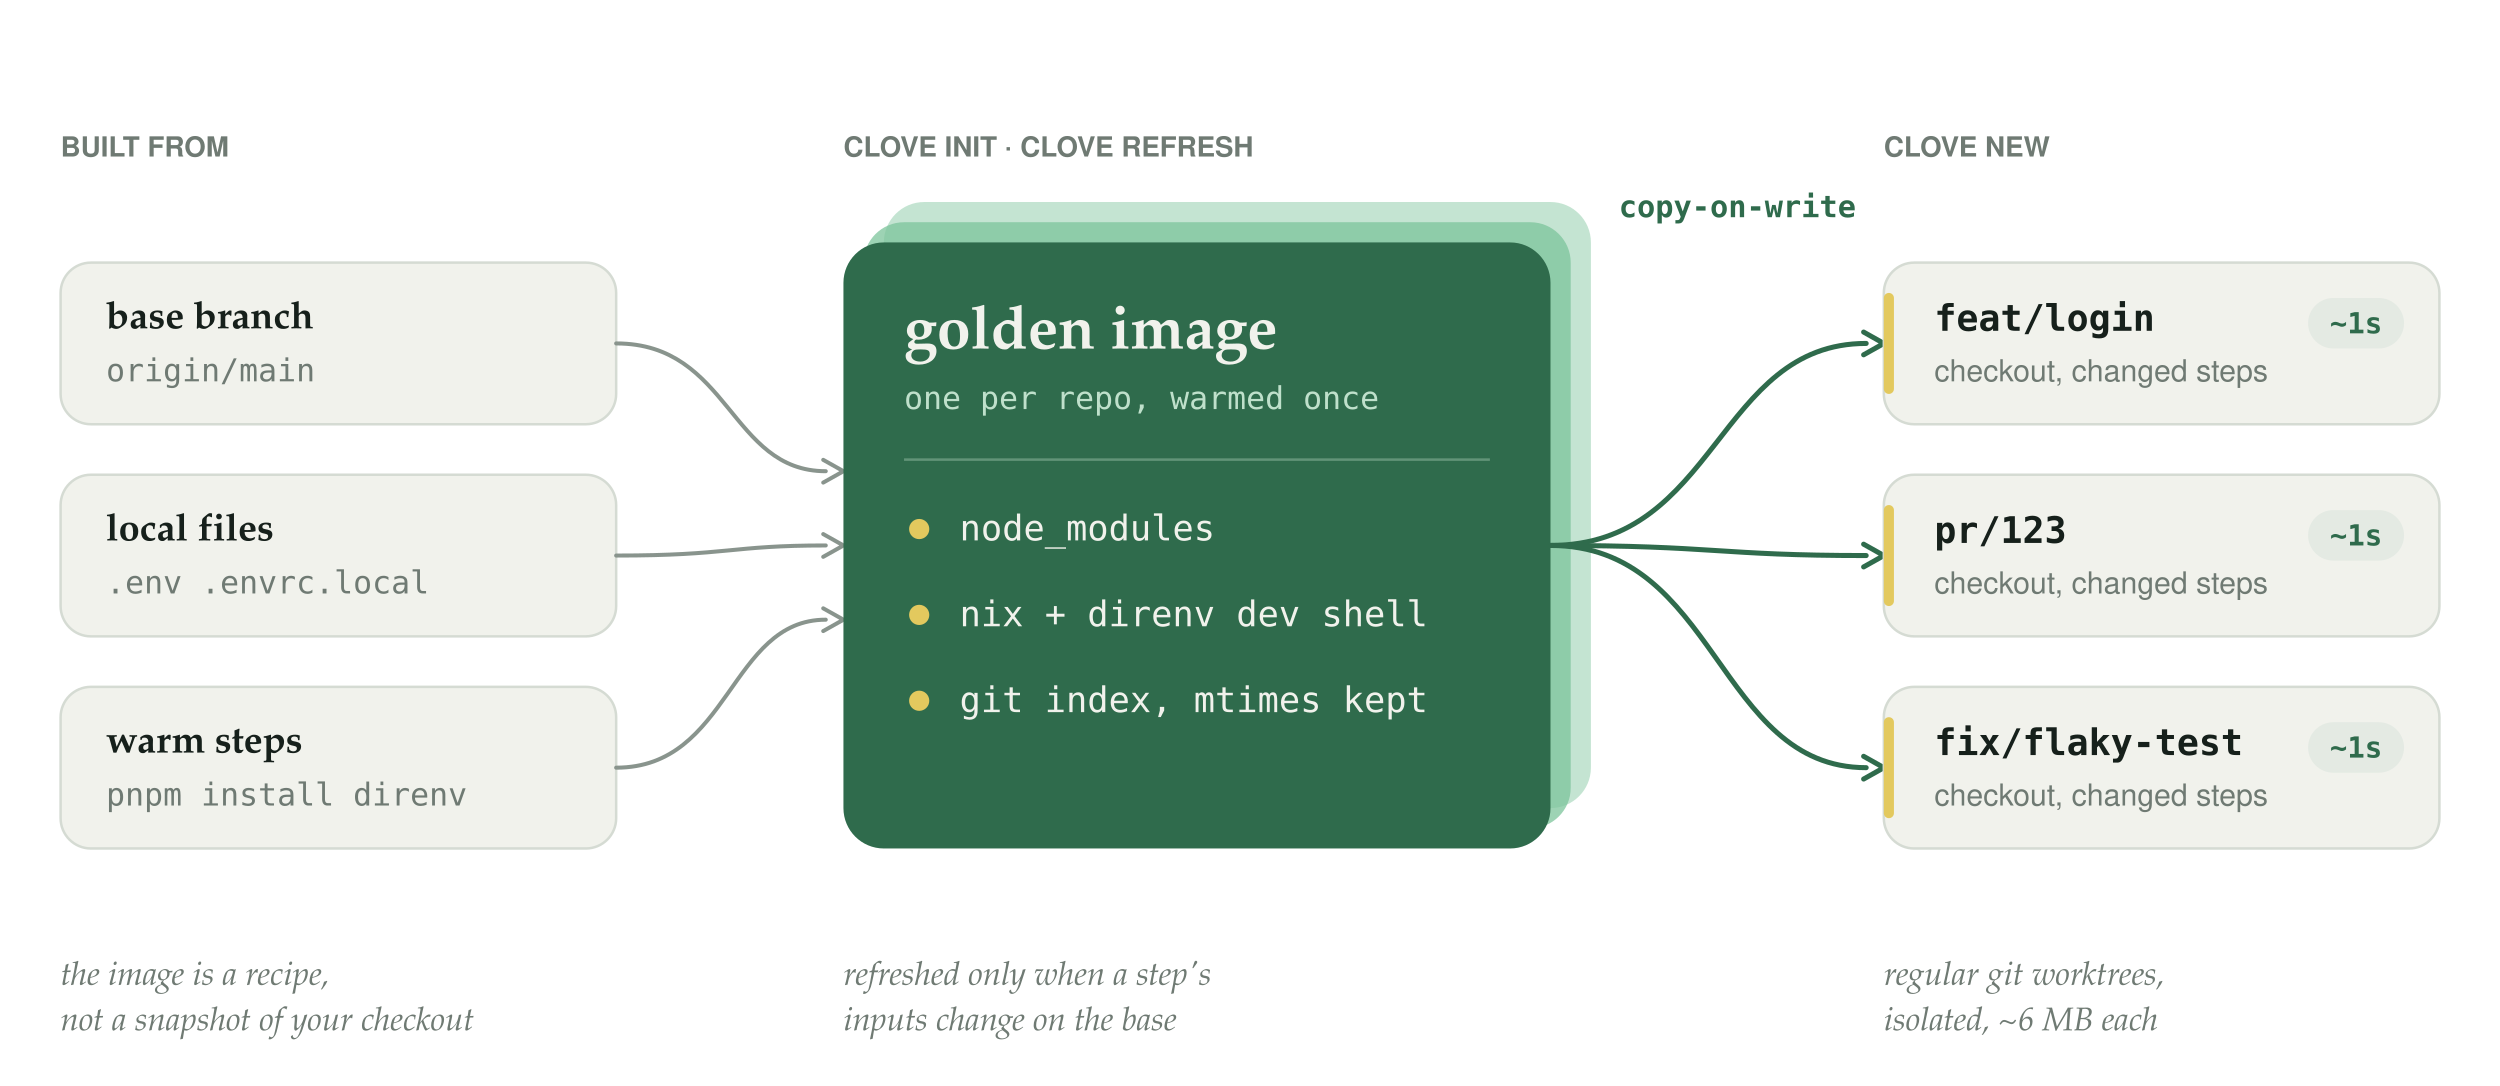
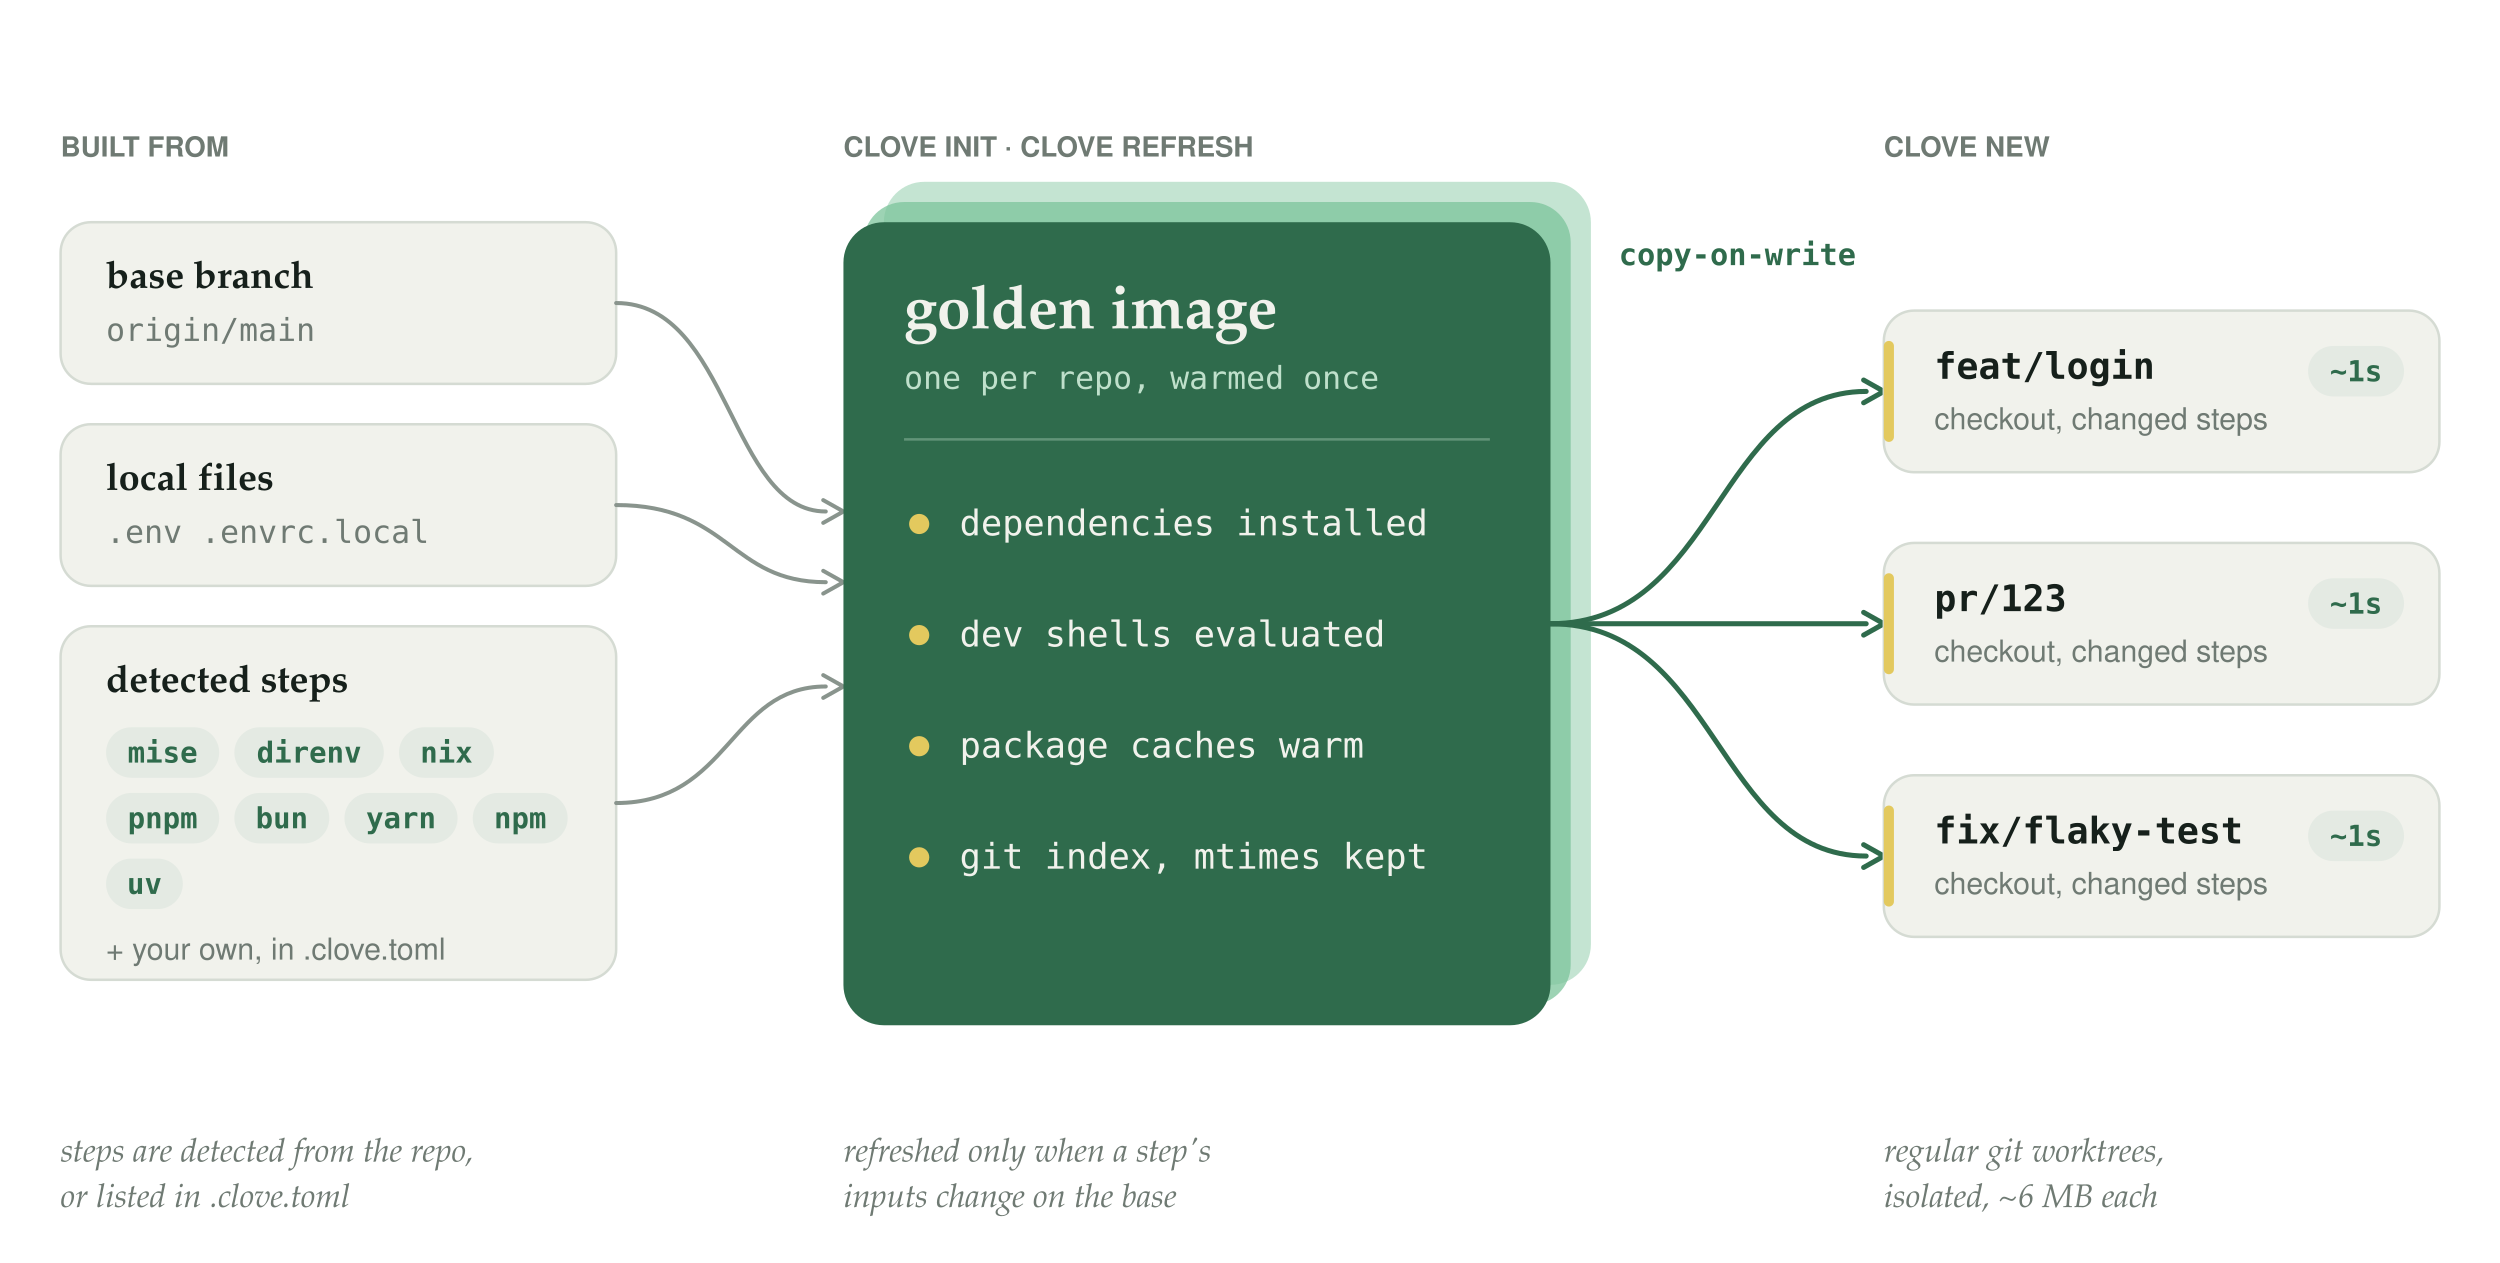
- <svg xmlns="http://www.w3.org/2000/svg" viewBox="0 0 990 430" width="990" height="430" role="img" aria-label="clove builds one golden image per repo and makes each clone a copy-on-write copy of it">
+ <svg xmlns="http://www.w3.org/2000/svg" viewBox="0 0 990 500" width="990" height="500" role="img" aria-label="clove builds one golden image per repo and makes each clone a copy-on-write copy of it">
  <text x="24" y="62" font-family="-apple-system, BlinkMacSystemFont, Segoe UI, Helvetica, Arial, sans-serif" font-size="11" font-weight="600" fill="#6f7a73" text-anchor="start">BUILT FROM</text>
  <text x="334" y="62" font-family="-apple-system, BlinkMacSystemFont, Segoe UI, Helvetica, Arial, sans-serif" font-size="11" font-weight="600" fill="#6f7a73" text-anchor="start">CLOVE INIT · CLOVE REFRESH</text>
  <text x="746" y="62" font-family="-apple-system, BlinkMacSystemFont, Segoe UI, Helvetica, Arial, sans-serif" font-size="11" font-weight="600" fill="#6f7a73" text-anchor="start">CLOVE NEW</text>
-   <rect x="24" y="104" width="220" height="64" rx="12" fill="#f1f2ec" stroke="#d5dbd3" />
-   <text x="42" y="130" font-family="Iowan Old Style, Palatino, Georgia, serif" font-size="15" font-weight="600" fill="#16201b" text-anchor="start">base branch</text>
-   <text x="42" y="151" font-family="ui-monospace, SFMono-Regular, Menlo, Consolas, monospace" font-size="12.5" font-weight="400" fill="#6f7a73" text-anchor="start">origin/main</text>
-   <path d="M244 136.0 C289.0 136.0 289.0 186.6 327 186.6" fill="none" stroke="#89948d" stroke-width="1.6" stroke-linecap="round" />
-   <path d="M326 182.1 L334 186.6 L326 191.1" fill="none" stroke="#89948d" stroke-width="1.6" stroke-linecap="round" stroke-linejoin="round" />
-   <rect x="24" y="188" width="220" height="64" rx="12" fill="#f1f2ec" stroke="#d5dbd3" />
-   <text x="42" y="214" font-family="Iowan Old Style, Palatino, Georgia, serif" font-size="15" font-weight="600" fill="#16201b" text-anchor="start">local files</text>
-   <text x="42" y="235" font-family="ui-monospace, SFMono-Regular, Menlo, Consolas, monospace" font-size="12.5" font-weight="400" fill="#6f7a73" text-anchor="start">.env  .envrc.local</text>
-   <path d="M244 220.0 C289.0 220.0 289.0 216.0 327 216.0" fill="none" stroke="#89948d" stroke-width="1.6" stroke-linecap="round" />
-   <path d="M326 211.5 L334 216.0 L326 220.5" fill="none" stroke="#89948d" stroke-width="1.6" stroke-linecap="round" stroke-linejoin="round" />
-   <rect x="24" y="272" width="220" height="64" rx="12" fill="#f1f2ec" stroke="#d5dbd3" />
-   <text x="42" y="298" font-family="Iowan Old Style, Palatino, Georgia, serif" font-size="15" font-weight="600" fill="#16201b" text-anchor="start">warm steps</text>
-   <text x="42" y="319" font-family="ui-monospace, SFMono-Regular, Menlo, Consolas, monospace" font-size="12.5" font-weight="400" fill="#6f7a73" text-anchor="start">pnpm install  direnv</text>
-   <path d="M244 304.0 C289.0 304.0 289.0 245.4 327 245.4" fill="none" stroke="#89948d" stroke-width="1.6" stroke-linecap="round" />
-   <path d="M326 240.9 L334 245.4 L326 249.9" fill="none" stroke="#89948d" stroke-width="1.6" stroke-linecap="round" stroke-linejoin="round" />
-   <rect x="350" y="80" width="280" height="240" rx="16" fill="#7cc49b" opacity="0.45" />
-   <rect x="342" y="88" width="280" height="240" rx="16" fill="#7cc49b" opacity="0.75" />
-   <rect x="334" y="96" width="280" height="240" rx="16" fill="#2f6b4c" stroke="none" stroke-opacity="0.55" />
-   <text x="358" y="138" font-family="Iowan Old Style, Palatino, Georgia, serif" font-size="24" font-weight="600" fill="#f1f2ec" text-anchor="start">golden image</text>
-   <text x="358" y="162" font-family="ui-monospace, SFMono-Regular, Menlo, Consolas, monospace" font-size="12.5" font-weight="400" fill="#bfe0cb" text-anchor="start">one per repo, warmed once</text>
-   <line x1="358" y1="182" x2="590" y2="182" stroke="#bfe0cb" stroke-opacity="0.35" />
-   <circle cx="364" cy="209.5" r="4" fill="#e3c95e" />
-   <text x="380" y="214" font-family="ui-monospace, SFMono-Regular, Menlo, Consolas, monospace" font-size="14" font-weight="400" fill="#f1f2ec" text-anchor="start">node_modules</text>
-   <circle cx="364" cy="243.5" r="4" fill="#e3c95e" />
-   <text x="380" y="248" font-family="ui-monospace, SFMono-Regular, Menlo, Consolas, monospace" font-size="14" font-weight="400" fill="#f1f2ec" text-anchor="start">nix + direnv dev shell</text>
-   <circle cx="364" cy="277.5" r="4" fill="#e3c95e" />
-   <text x="380" y="282" font-family="ui-monospace, SFMono-Regular, Menlo, Consolas, monospace" font-size="14" font-weight="400" fill="#f1f2ec" text-anchor="start">git index, mtimes kept</text>
-   <text x="688.0" y="86" font-family="ui-monospace, SFMono-Regular, Menlo, Consolas, monospace" font-size="12" font-weight="600" fill="#2f6b4c" text-anchor="middle">copy-on-write</text>
-   <path d="M614 216.0 C680.0 216.0 680.0 136.0 739 136.0" fill="none" stroke="#2f6b4c" stroke-width="2" stroke-linecap="round" />
-   <path d="M738 131.5 L746 136.0 L738 140.5" fill="none" stroke="#2f6b4c" stroke-width="2" stroke-linecap="round" stroke-linejoin="round" />
-   <path d="M614 216.0 C680.0 216.0 680.0 220.0 739 220.0" fill="none" stroke="#2f6b4c" stroke-width="2" stroke-linecap="round" />
-   <path d="M738 215.5 L746 220.0 L738 224.5" fill="none" stroke="#2f6b4c" stroke-width="2" stroke-linecap="round" stroke-linejoin="round" />
-   <path d="M614 216.0 C680.0 216.0 680.0 304.0 739 304.0" fill="none" stroke="#2f6b4c" stroke-width="2" stroke-linecap="round" />
-   <path d="M738 299.5 L746 304.0 L738 308.5" fill="none" stroke="#2f6b4c" stroke-width="2" stroke-linecap="round" stroke-linejoin="round" />
-   <rect x="746" y="104" width="220" height="64" rx="12" fill="#f1f2ec" stroke="#d5dbd3" />
-   <rect x="746" y="116" width="4" height="40" rx="2" fill="#e3c95e" />
-   <text x="766" y="131" font-family="ui-monospace, SFMono-Regular, Menlo, Consolas, monospace" font-size="14.5" font-weight="600" fill="#16201b" text-anchor="start">feat/login</text>
-   <text x="766" y="151" font-family="-apple-system, BlinkMacSystemFont, Segoe UI, Helvetica, Arial, sans-serif" font-size="12" font-weight="400" fill="#6f7a73" text-anchor="start">checkout, changed steps</text>
-   <rect x="914" y="118" width="38" height="20" rx="10" fill="#e4eae3" />
-   <text x="933" y="132" font-family="ui-monospace, SFMono-Regular, Menlo, Consolas, monospace" font-size="11.5" font-weight="600" fill="#2f6b4c" text-anchor="middle">~1s</text>
-   <rect x="746" y="188" width="220" height="64" rx="12" fill="#f1f2ec" stroke="#d5dbd3" />
-   <rect x="746" y="200" width="4" height="40" rx="2" fill="#e3c95e" />
-   <text x="766" y="215" font-family="ui-monospace, SFMono-Regular, Menlo, Consolas, monospace" font-size="14.5" font-weight="600" fill="#16201b" text-anchor="start">pr/123</text>
-   <text x="766" y="235" font-family="-apple-system, BlinkMacSystemFont, Segoe UI, Helvetica, Arial, sans-serif" font-size="12" font-weight="400" fill="#6f7a73" text-anchor="start">checkout, changed steps</text>
-   <rect x="914" y="202" width="38" height="20" rx="10" fill="#e4eae3" />
-   <text x="933" y="216" font-family="ui-monospace, SFMono-Regular, Menlo, Consolas, monospace" font-size="11.5" font-weight="600" fill="#2f6b4c" text-anchor="middle">~1s</text>
-   <rect x="746" y="272" width="220" height="64" rx="12" fill="#f1f2ec" stroke="#d5dbd3" />
-   <rect x="746" y="284" width="4" height="40" rx="2" fill="#e3c95e" />
-   <text x="766" y="299" font-family="ui-monospace, SFMono-Regular, Menlo, Consolas, monospace" font-size="14.5" font-weight="600" fill="#16201b" text-anchor="start">fix/flaky-test</text>
-   <text x="766" y="319" font-family="-apple-system, BlinkMacSystemFont, Segoe UI, Helvetica, Arial, sans-serif" font-size="12" font-weight="400" fill="#6f7a73" text-anchor="start">checkout, changed steps</text>
-   <rect x="914" y="286" width="38" height="20" rx="10" fill="#e4eae3" />
-   <text x="933" y="300" font-family="ui-monospace, SFMono-Regular, Menlo, Consolas, monospace" font-size="11.5" font-weight="600" fill="#2f6b4c" text-anchor="middle">~1s</text>
-   <text x="24" y="390" font-family="Iowan Old Style, Palatino, Georgia, serif" font-size="13" font-weight="400" fill="#6f7a73" text-anchor="start" font-style="italic">the image is a recipe,</text>
-   <text x="24" y="408" font-family="Iowan Old Style, Palatino, Georgia, serif" font-size="13" font-weight="400" fill="#6f7a73" text-anchor="start" font-style="italic">not a snapshot of your checkout</text>
-   <text x="334" y="390" font-family="Iowan Old Style, Palatino, Georgia, serif" font-size="13" font-weight="400" fill="#6f7a73" text-anchor="start" font-style="italic">refreshed only when a step's</text>
-   <text x="334" y="408" font-family="Iowan Old Style, Palatino, Georgia, serif" font-size="13" font-weight="400" fill="#6f7a73" text-anchor="start" font-style="italic">inputs change on the base</text>
-   <text x="746" y="390" font-family="Iowan Old Style, Palatino, Georgia, serif" font-size="13" font-weight="400" fill="#6f7a73" text-anchor="start" font-style="italic">regular git worktrees,</text>
-   <text x="746" y="408" font-family="Iowan Old Style, Palatino, Georgia, serif" font-size="13" font-weight="400" fill="#6f7a73" text-anchor="start" font-style="italic">isolated, ~6 MB each</text>
+   <rect x="24" y="88" width="220" height="64" rx="12" fill="#f1f2ec" stroke="#d5dbd3" />
+   <text x="42" y="114" font-family="Iowan Old Style, Palatino, Georgia, serif" font-size="15" font-weight="600" fill="#16201b" text-anchor="start">base branch</text>
+   <text x="42" y="135" font-family="ui-monospace, SFMono-Regular, Menlo, Consolas, monospace" font-size="12.5" font-weight="400" fill="#6f7a73" text-anchor="start">origin/main</text>
+   <path d="M244 120.0 C289.0 120.0 289.0 202.55 327 202.55" fill="none" stroke="#89948d" stroke-width="1.6" stroke-linecap="round" />
+   <path d="M326 198.05 L334 202.55 L326 207.05" fill="none" stroke="#89948d" stroke-width="1.6" stroke-linecap="round" stroke-linejoin="round" />
+   <rect x="24" y="168" width="220" height="64" rx="12" fill="#f1f2ec" stroke="#d5dbd3" />
+   <text x="42" y="194" font-family="Iowan Old Style, Palatino, Georgia, serif" font-size="15" font-weight="600" fill="#16201b" text-anchor="start">local files</text>
+   <text x="42" y="215" font-family="ui-monospace, SFMono-Regular, Menlo, Consolas, monospace" font-size="12.5" font-weight="400" fill="#6f7a73" text-anchor="start">.env  .envrc.local</text>
+   <path d="M244 200.0 C289.0 200.0 289.0 230.55 327 230.55" fill="none" stroke="#89948d" stroke-width="1.6" stroke-linecap="round" />
+   <path d="M326 226.05 L334 230.55 L326 235.05" fill="none" stroke="#89948d" stroke-width="1.6" stroke-linecap="round" stroke-linejoin="round" />
+   <rect x="24" y="248" width="220" height="140" rx="12" fill="#f1f2ec" stroke="#d5dbd3" />
+   <text x="42" y="274" font-family="Iowan Old Style, Palatino, Georgia, serif" font-size="15" font-weight="600" fill="#16201b" text-anchor="start">detected steps</text>
+   <rect x="42" y="288" width="44.8" height="20" rx="10" fill="#e4eae3" />
+   <text x="64.4" y="302" font-family="ui-monospace, SFMono-Regular, Menlo, Consolas, monospace" font-size="11.5" font-weight="600" fill="#2f6b4c" text-anchor="middle">mise</text>
+   <rect x="92.8" y="288" width="59.2" height="20" rx="10" fill="#e4eae3" />
+   <text x="122.4" y="302" font-family="ui-monospace, SFMono-Regular, Menlo, Consolas, monospace" font-size="11.5" font-weight="600" fill="#2f6b4c" text-anchor="middle">direnv</text>
+   <rect x="158.0" y="288" width="37.6" height="20" rx="10" fill="#e4eae3" />
+   <text x="176.8" y="302" font-family="ui-monospace, SFMono-Regular, Menlo, Consolas, monospace" font-size="11.5" font-weight="600" fill="#2f6b4c" text-anchor="middle">nix</text>
+   <rect x="42" y="314" width="44.8" height="20" rx="10" fill="#e4eae3" />
+   <text x="64.4" y="328" font-family="ui-monospace, SFMono-Regular, Menlo, Consolas, monospace" font-size="11.5" font-weight="600" fill="#2f6b4c" text-anchor="middle">pnpm</text>
+   <rect x="92.8" y="314" width="37.6" height="20" rx="10" fill="#e4eae3" />
+   <text x="111.6" y="328" font-family="ui-monospace, SFMono-Regular, Menlo, Consolas, monospace" font-size="11.5" font-weight="600" fill="#2f6b4c" text-anchor="middle">bun</text>
+   <rect x="136.4" y="314" width="44.8" height="20" rx="10" fill="#e4eae3" />
+   <text x="158.8" y="328" font-family="ui-monospace, SFMono-Regular, Menlo, Consolas, monospace" font-size="11.5" font-weight="600" fill="#2f6b4c" text-anchor="middle">yarn</text>
+   <rect x="187.2" y="314" width="37.6" height="20" rx="10" fill="#e4eae3" />
+   <text x="206.0" y="328" font-family="ui-monospace, SFMono-Regular, Menlo, Consolas, monospace" font-size="11.5" font-weight="600" fill="#2f6b4c" text-anchor="middle">npm</text>
+   <rect x="42" y="340" width="30.4" height="20" rx="10" fill="#e4eae3" />
+   <text x="57.2" y="354" font-family="ui-monospace, SFMono-Regular, Menlo, Consolas, monospace" font-size="11.5" font-weight="600" fill="#2f6b4c" text-anchor="middle">uv</text>
+   <text x="42" y="380" font-family="-apple-system, BlinkMacSystemFont, Segoe UI, Helvetica, Arial, sans-serif" font-size="12" font-weight="400" fill="#6f7a73" text-anchor="start">+ your own, in .clove.toml</text>
+   <path d="M244 318.0 C289.0 318.0 289.0 271.85 327 271.85" fill="none" stroke="#89948d" stroke-width="1.6" stroke-linecap="round" />
+   <path d="M326 267.35 L334 271.85 L326 276.35" fill="none" stroke="#89948d" stroke-width="1.6" stroke-linecap="round" stroke-linejoin="round" />
+   <rect x="350" y="72" width="280" height="318" rx="16" fill="#7cc49b" opacity="0.45" />
+   <rect x="342" y="80" width="280" height="318" rx="16" fill="#7cc49b" opacity="0.75" />
+   <rect x="334" y="88" width="280" height="318" rx="16" fill="#2f6b4c" stroke="none" stroke-opacity="0.55" />
+   <text x="358" y="130" font-family="Iowan Old Style, Palatino, Georgia, serif" font-size="24" font-weight="600" fill="#f1f2ec" text-anchor="start">golden image</text>
+   <text x="358" y="154" font-family="ui-monospace, SFMono-Regular, Menlo, Consolas, monospace" font-size="12.5" font-weight="400" fill="#bfe0cb" text-anchor="start">one per repo, warmed once</text>
+   <line x1="358" y1="174" x2="590" y2="174" stroke="#bfe0cb" stroke-opacity="0.35" />
+   <circle cx="364" cy="207.5" r="4" fill="#e3c95e" />
+   <text x="380" y="212" font-family="ui-monospace, SFMono-Regular, Menlo, Consolas, monospace" font-size="14" font-weight="400" fill="#f1f2ec" text-anchor="start">dependencies installed</text>
+   <circle cx="364" cy="251.5" r="4" fill="#e3c95e" />
+   <text x="380" y="256" font-family="ui-monospace, SFMono-Regular, Menlo, Consolas, monospace" font-size="14" font-weight="400" fill="#f1f2ec" text-anchor="start">dev shells evaluated</text>
+   <circle cx="364" cy="295.5" r="4" fill="#e3c95e" />
+   <text x="380" y="300" font-family="ui-monospace, SFMono-Regular, Menlo, Consolas, monospace" font-size="14" font-weight="400" fill="#f1f2ec" text-anchor="start">package caches warm</text>
+   <circle cx="364" cy="339.5" r="4" fill="#e3c95e" />
+   <text x="380" y="344" font-family="ui-monospace, SFMono-Regular, Menlo, Consolas, monospace" font-size="14" font-weight="400" fill="#f1f2ec" text-anchor="start">git index, mtimes kept</text>
+   <text x="688.0" y="105.0" font-family="ui-monospace, SFMono-Regular, Menlo, Consolas, monospace" font-size="12" font-weight="600" fill="#2f6b4c" text-anchor="middle">copy-on-write</text>
+   <path d="M614 247.0 C680.0 247.0 680.0 155.0 739 155.0" fill="none" stroke="#2f6b4c" stroke-width="2" stroke-linecap="round" />
+   <path d="M738 150.5 L746 155.0 L738 159.5" fill="none" stroke="#2f6b4c" stroke-width="2" stroke-linecap="round" stroke-linejoin="round" />
+   <path d="M614 247.0 C680.0 247.0 680.0 247.0 739 247.0" fill="none" stroke="#2f6b4c" stroke-width="2" stroke-linecap="round" />
+   <path d="M738 242.5 L746 247.0 L738 251.5" fill="none" stroke="#2f6b4c" stroke-width="2" stroke-linecap="round" stroke-linejoin="round" />
+   <path d="M614 247.0 C680.0 247.0 680.0 339.0 739 339.0" fill="none" stroke="#2f6b4c" stroke-width="2" stroke-linecap="round" />
+   <path d="M738 334.5 L746 339.0 L738 343.5" fill="none" stroke="#2f6b4c" stroke-width="2" stroke-linecap="round" stroke-linejoin="round" />
+   <rect x="746" y="123.0" width="220" height="64" rx="12" fill="#f1f2ec" stroke="#d5dbd3" />
+   <rect x="746" y="135.0" width="4" height="40" rx="2" fill="#e3c95e" />
+   <text x="766" y="150.0" font-family="ui-monospace, SFMono-Regular, Menlo, Consolas, monospace" font-size="14.5" font-weight="600" fill="#16201b" text-anchor="start">feat/login</text>
+   <text x="766" y="170.0" font-family="-apple-system, BlinkMacSystemFont, Segoe UI, Helvetica, Arial, sans-serif" font-size="12" font-weight="400" fill="#6f7a73" text-anchor="start">checkout, changed steps</text>
+   <rect x="914" y="137.0" width="38" height="20" rx="10" fill="#e4eae3" />
+   <text x="933" y="151.0" font-family="ui-monospace, SFMono-Regular, Menlo, Consolas, monospace" font-size="11.5" font-weight="600" fill="#2f6b4c" text-anchor="middle">~1s</text>
+   <rect x="746" y="215.0" width="220" height="64" rx="12" fill="#f1f2ec" stroke="#d5dbd3" />
+   <rect x="746" y="227.0" width="4" height="40" rx="2" fill="#e3c95e" />
+   <text x="766" y="242.0" font-family="ui-monospace, SFMono-Regular, Menlo, Consolas, monospace" font-size="14.5" font-weight="600" fill="#16201b" text-anchor="start">pr/123</text>
+   <text x="766" y="262.0" font-family="-apple-system, BlinkMacSystemFont, Segoe UI, Helvetica, Arial, sans-serif" font-size="12" font-weight="400" fill="#6f7a73" text-anchor="start">checkout, changed steps</text>
+   <rect x="914" y="229.0" width="38" height="20" rx="10" fill="#e4eae3" />
+   <text x="933" y="243.0" font-family="ui-monospace, SFMono-Regular, Menlo, Consolas, monospace" font-size="11.5" font-weight="600" fill="#2f6b4c" text-anchor="middle">~1s</text>
+   <rect x="746" y="307.0" width="220" height="64" rx="12" fill="#f1f2ec" stroke="#d5dbd3" />
+   <rect x="746" y="319.0" width="4" height="40" rx="2" fill="#e3c95e" />
+   <text x="766" y="334.0" font-family="ui-monospace, SFMono-Regular, Menlo, Consolas, monospace" font-size="14.5" font-weight="600" fill="#16201b" text-anchor="start">fix/flaky-test</text>
+   <text x="766" y="354.0" font-family="-apple-system, BlinkMacSystemFont, Segoe UI, Helvetica, Arial, sans-serif" font-size="12" font-weight="400" fill="#6f7a73" text-anchor="start">checkout, changed steps</text>
+   <rect x="914" y="321.0" width="38" height="20" rx="10" fill="#e4eae3" />
+   <text x="933" y="335.0" font-family="ui-monospace, SFMono-Regular, Menlo, Consolas, monospace" font-size="11.5" font-weight="600" fill="#2f6b4c" text-anchor="middle">~1s</text>
+   <text x="24" y="460" font-family="Iowan Old Style, Palatino, Georgia, serif" font-size="13" font-weight="400" fill="#6f7a73" text-anchor="start" font-style="italic">steps are detected from the repo,</text>
+   <text x="24" y="478" font-family="Iowan Old Style, Palatino, Georgia, serif" font-size="13" font-weight="400" fill="#6f7a73" text-anchor="start" font-style="italic">or listed in .clove.toml</text>
+   <text x="334" y="460" font-family="Iowan Old Style, Palatino, Georgia, serif" font-size="13" font-weight="400" fill="#6f7a73" text-anchor="start" font-style="italic">refreshed only when a step's</text>
+   <text x="334" y="478" font-family="Iowan Old Style, Palatino, Georgia, serif" font-size="13" font-weight="400" fill="#6f7a73" text-anchor="start" font-style="italic">inputs change on the base</text>
+   <text x="746" y="460" font-family="Iowan Old Style, Palatino, Georgia, serif" font-size="13" font-weight="400" fill="#6f7a73" text-anchor="start" font-style="italic">regular git worktrees,</text>
+   <text x="746" y="478" font-family="Iowan Old Style, Palatino, Georgia, serif" font-size="13" font-weight="400" fill="#6f7a73" text-anchor="start" font-style="italic">isolated, ~6 MB each</text>
</svg>
